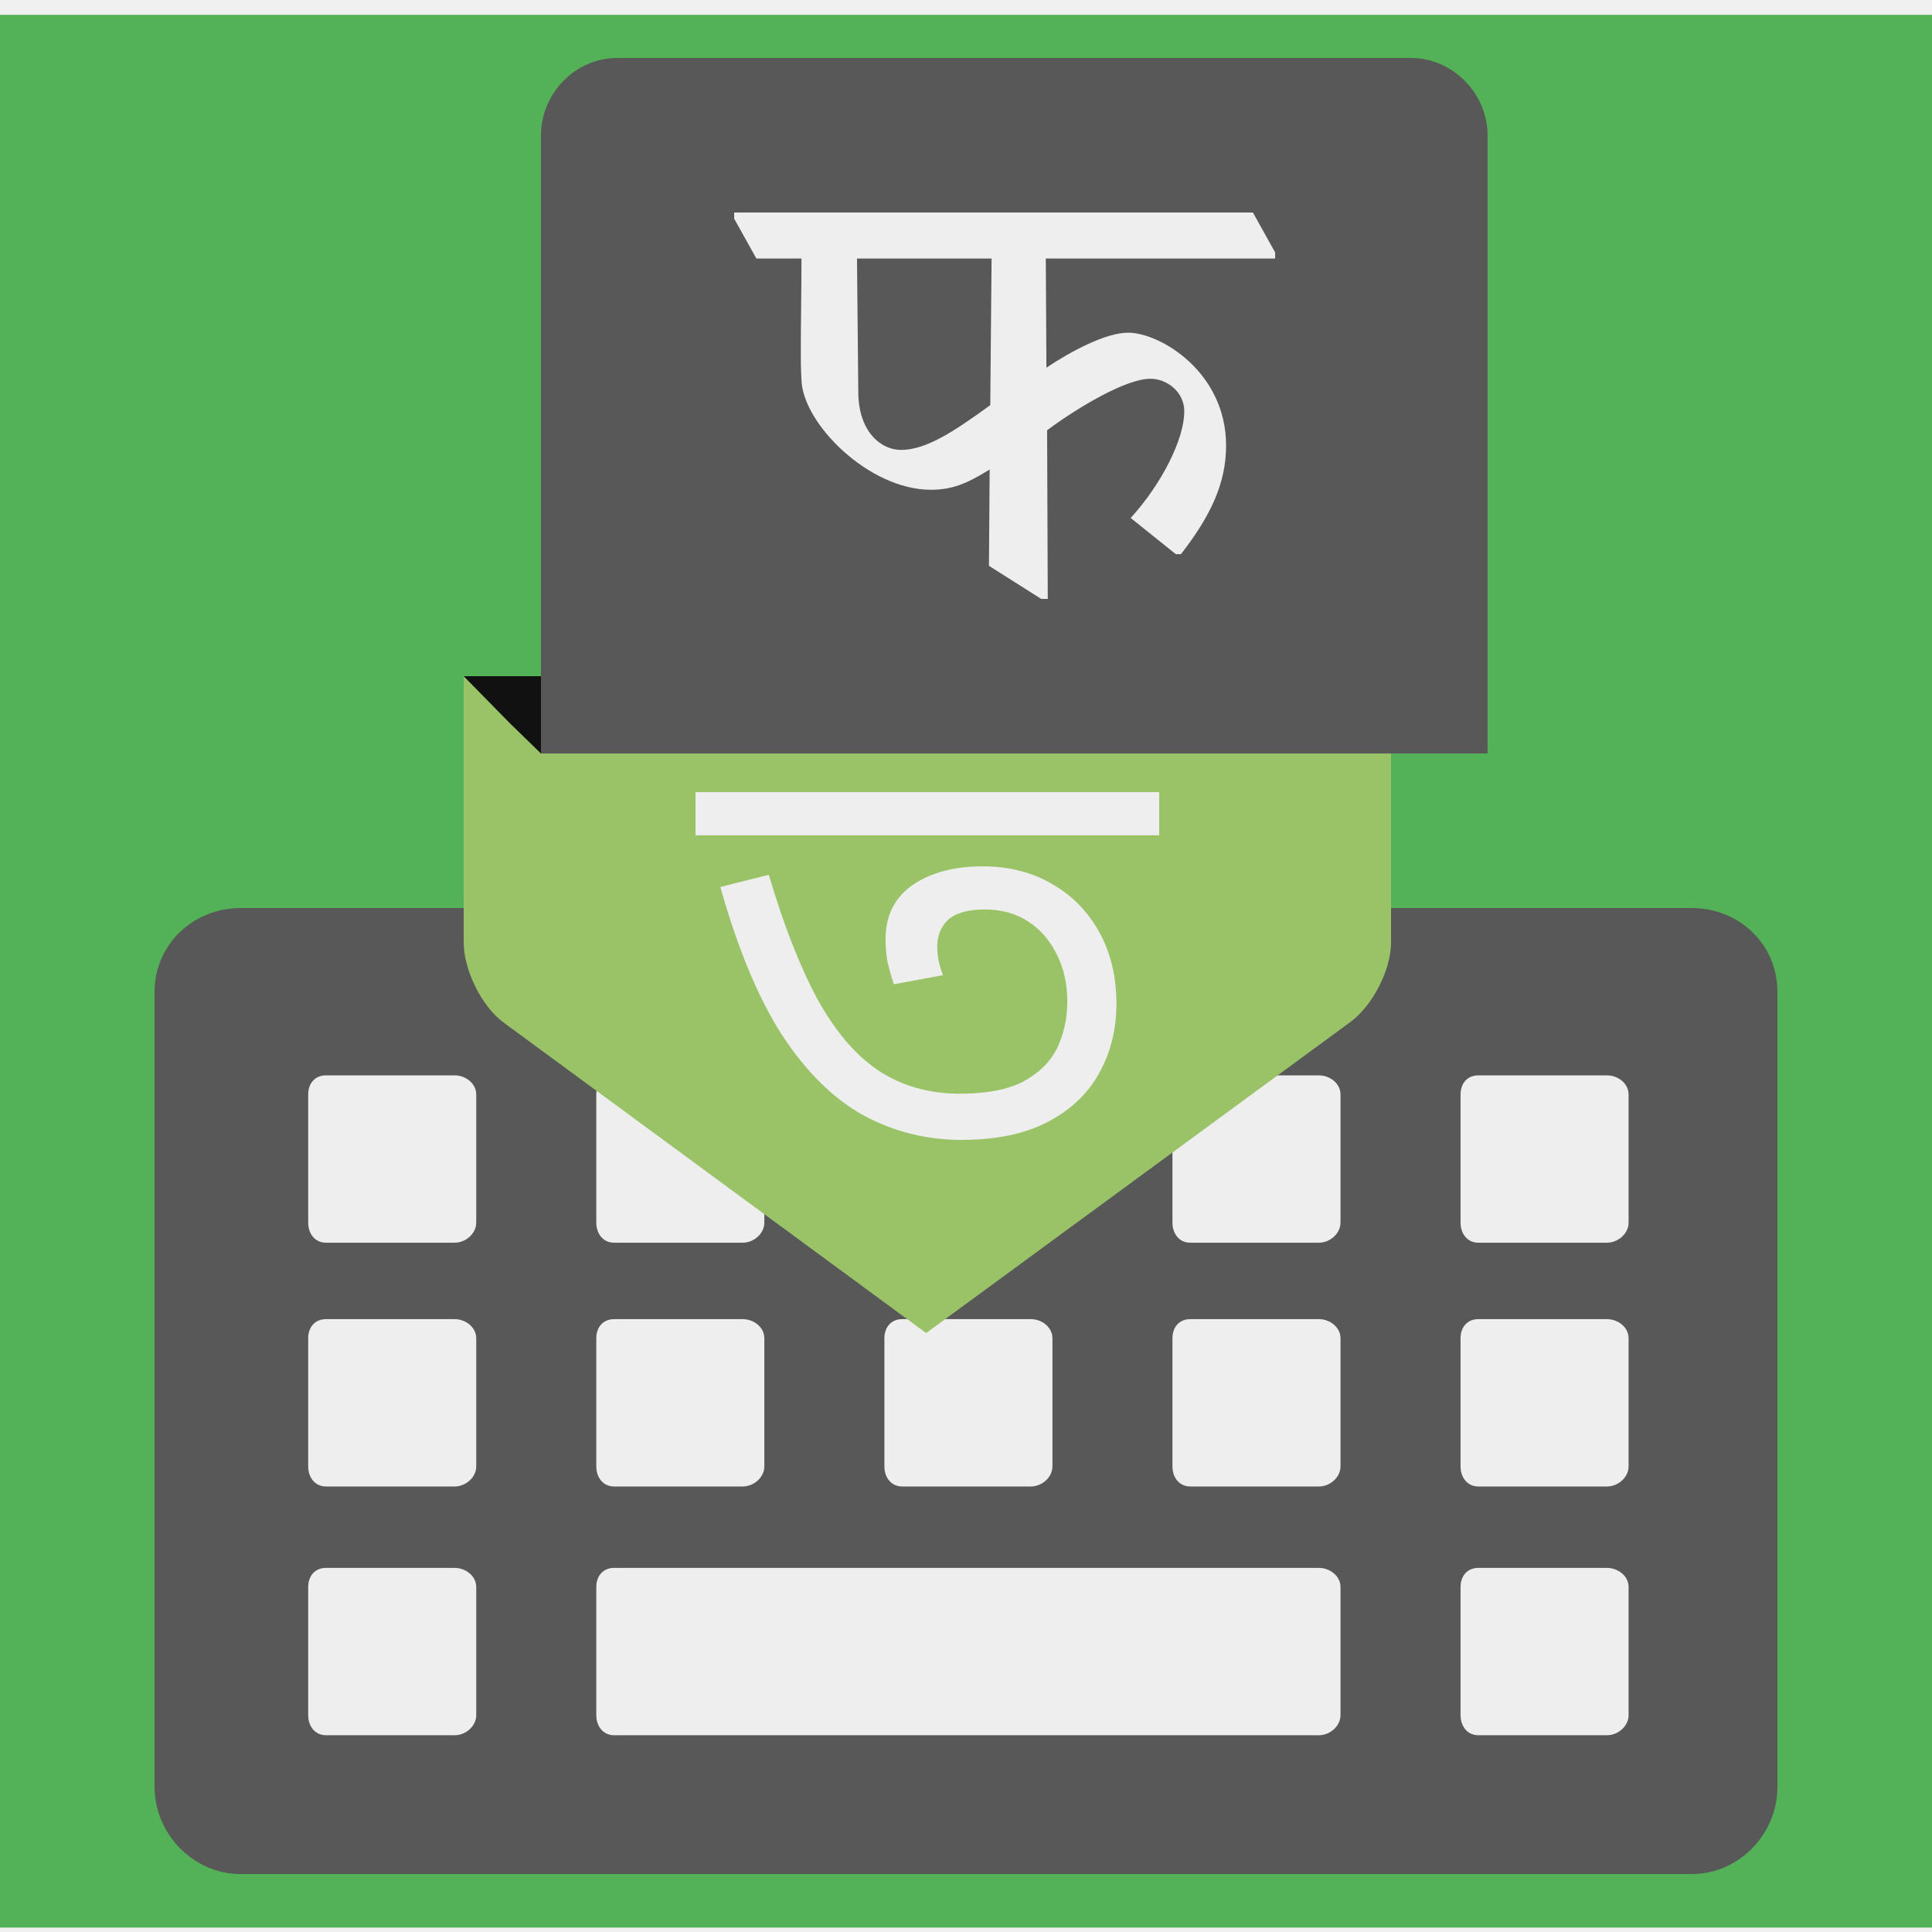
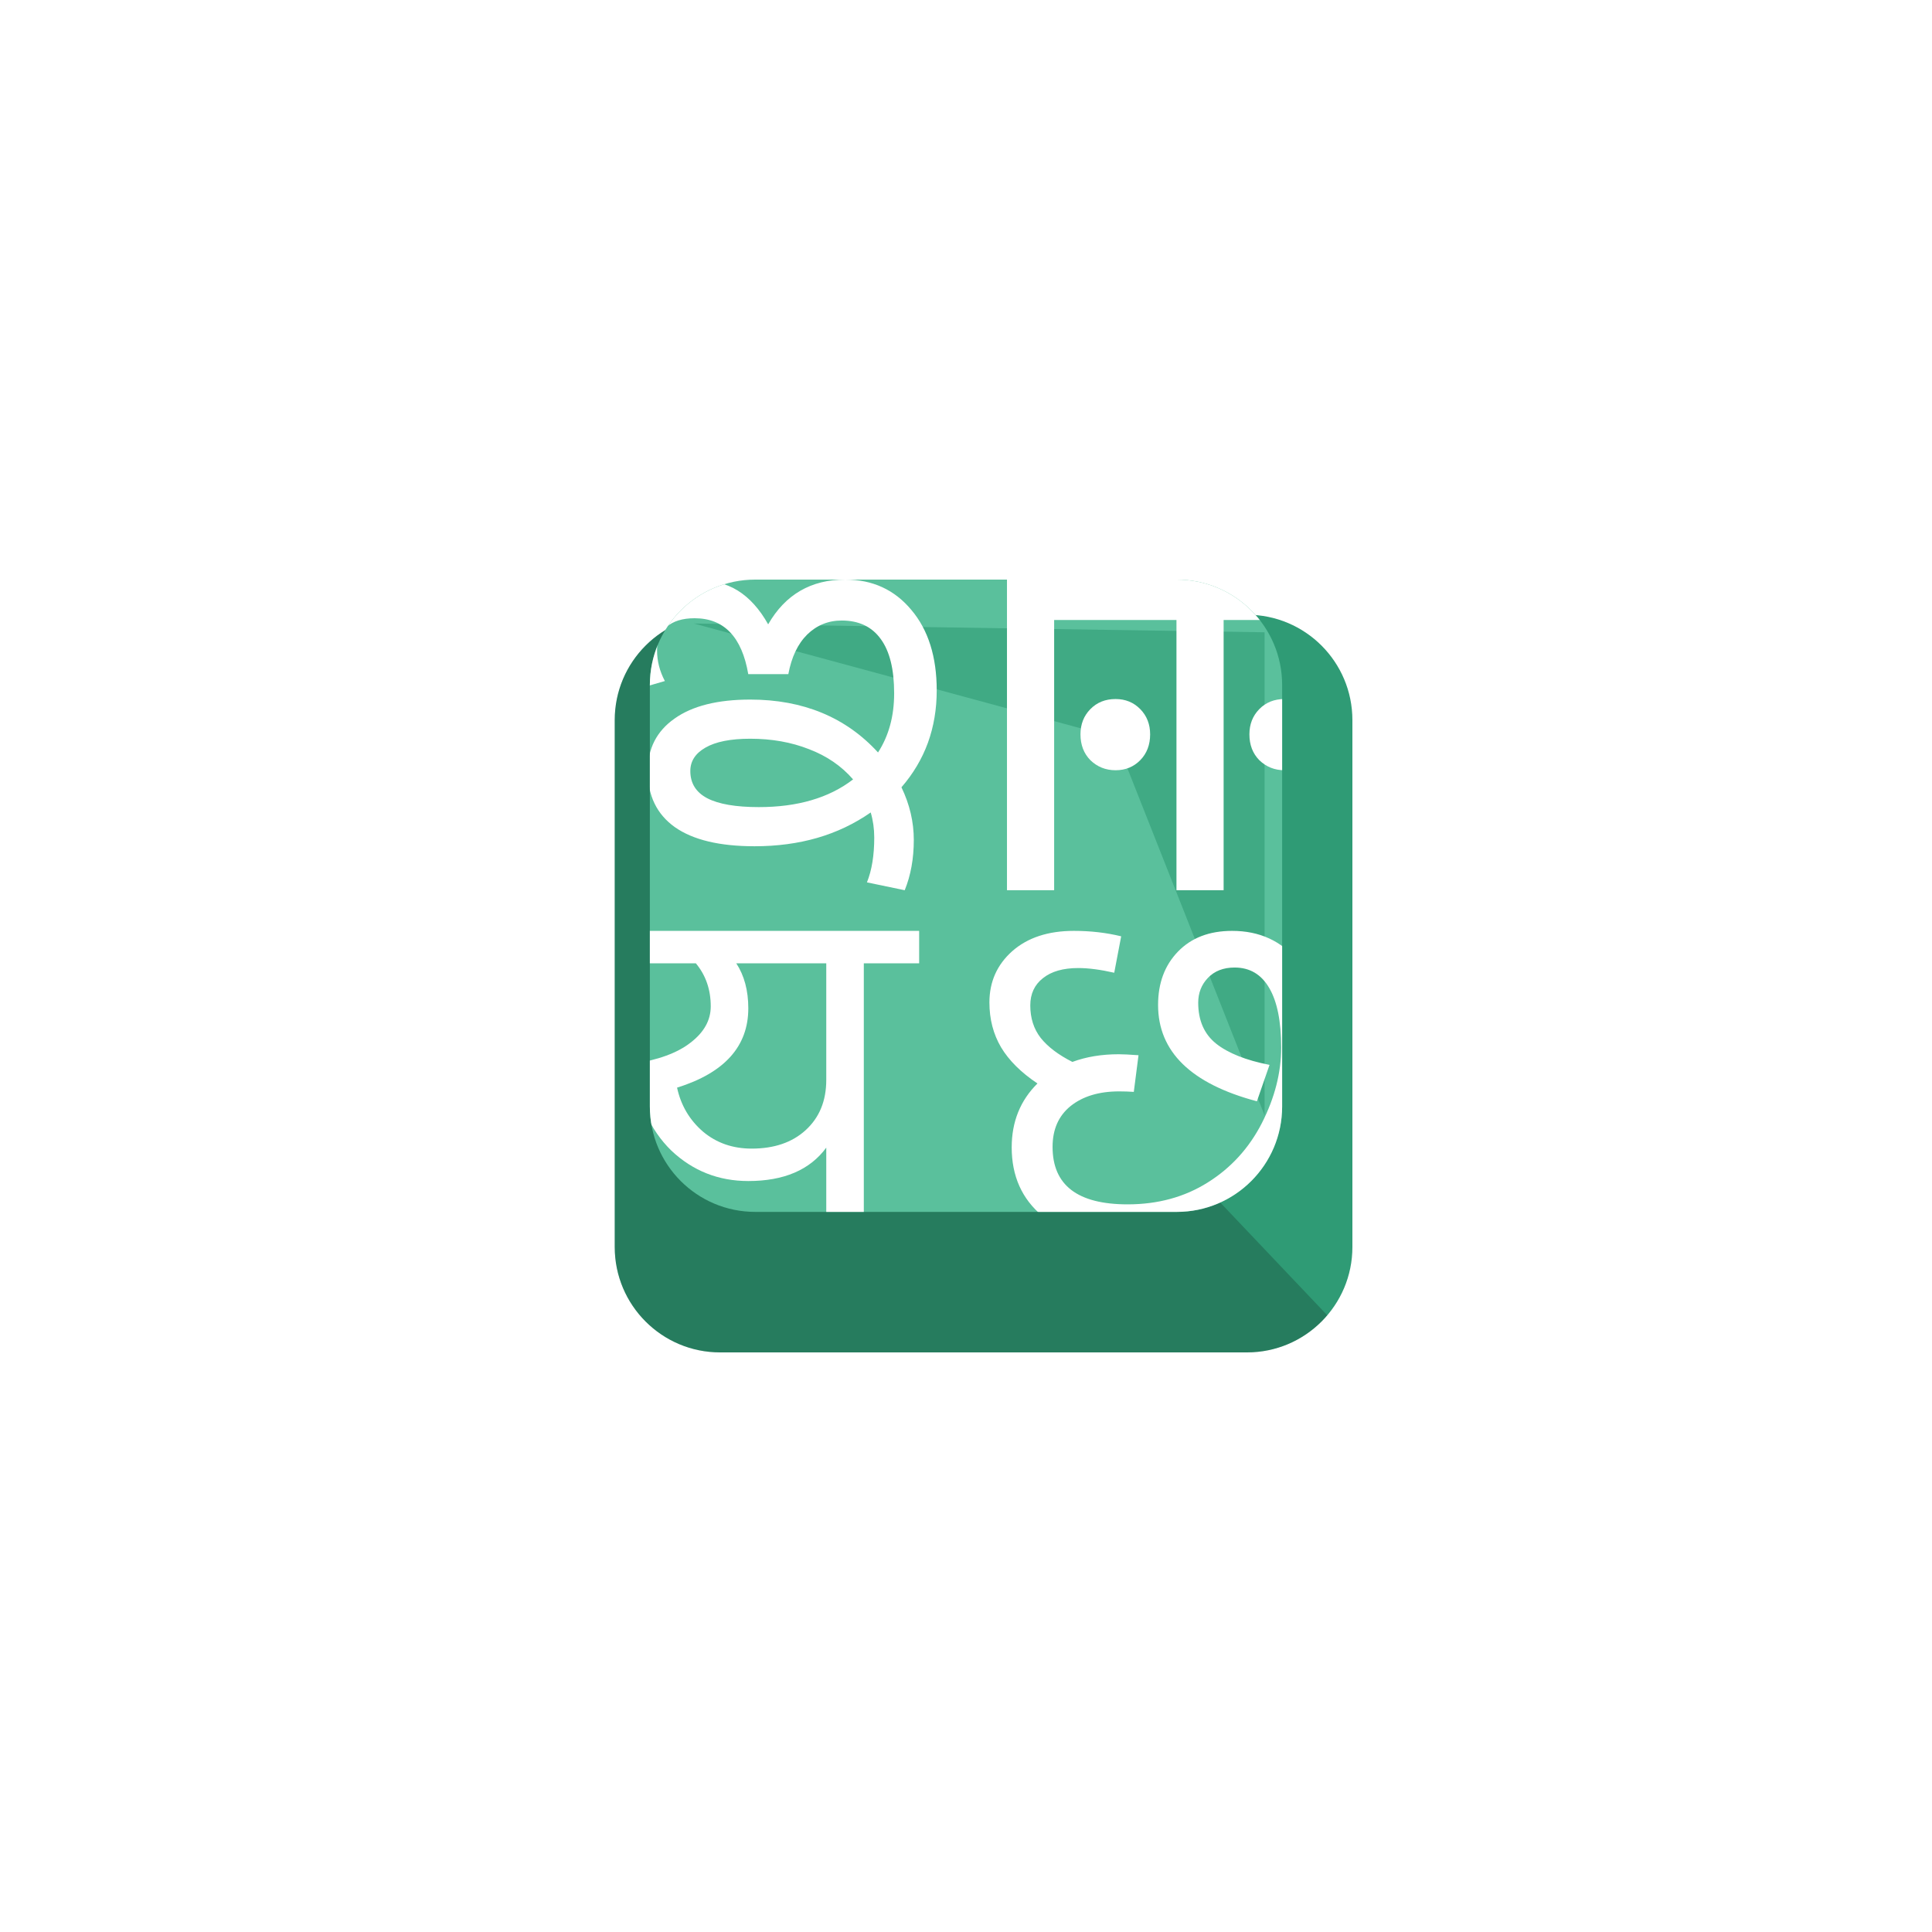
- <svg xmlns="http://www.w3.org/2000/svg" id="svg873" version="1.1" fill="none" viewBox="0 0 50 50" height="50" width="50">
-   <defs id="defs877" />
-   <rect y="0.384" x="-0.384" height="49.501" width="51.036" id="rect1505" style="opacity:0.95;fill:#4caf50;fill-opacity:1" />
-   <g transform="translate(-30,-28.5)" id="g900">
-     <path fill-rule="evenodd" clip-rule="evenodd" d="M 73.788,52 H 36.224 C 35.007,52 34,52.94 34,54.165 V 74.748 C 34,75.961 35.007,77 36.224,77 H 73.788 C 75.006,77 76,75.961 76,74.748 V 54.165 C 76,52.94 75.006,52 73.788,52 Z" fill="#585858" id="path835" />
-     <path fill-rule="evenodd" clip-rule="evenodd" d="m 41.766,56.33 h -3.33 c -0.286,0 -0.46,0.21 -0.46,0.495 v 3.316 c 0,0.285 0.174,0.52 0.46,0.52 h 3.33 c 0.286,0 0.559,-0.235 0.559,-0.52 v -3.316 c 0,-0.284 -0.273,-0.495 -0.559,-0.495 z" fill="#eeeeee" id="path837" />
-     <path fill-rule="evenodd" clip-rule="evenodd" d="m 49.222,56.33 h -3.33 c -0.286,0 -0.46,0.21 -0.46,0.495 v 3.316 c 0,0.285 0.174,0.52 0.46,0.52 h 3.33 c 0.286,0 0.559,-0.235 0.559,-0.52 v -3.316 c 0,-0.284 -0.273,-0.495 -0.559,-0.495 z" fill="#eeeeee" id="path839" />
-     <path fill-rule="evenodd" clip-rule="evenodd" d="m 56.678,56.33 h -3.33 c -0.286,0 -0.46,0.21 -0.46,0.495 v 3.316 c 0,0.285 0.174,0.52 0.46,0.52 h 3.33 c 0.286,0 0.559,-0.235 0.559,-0.52 v -3.316 c 0,-0.284 -0.273,-0.495 -0.559,-0.495 z" fill="#eeeeee" id="path841" />
-     <path fill-rule="evenodd" clip-rule="evenodd" d="M 64.133,56.33 H 60.803 c -0.286,0 -0.46,0.21 -0.46,0.495 v 3.316 c 0,0.285 0.174,0.52 0.46,0.52 h 3.33 c 0.286,0 0.559,-0.235 0.559,-0.52 v -3.316 c 0,-0.284 -0.273,-0.495 -0.559,-0.495 z" fill="#eeeeee" id="path843" />
-     <path fill-rule="evenodd" clip-rule="evenodd" d="m 71.589,56.33 h -3.33 c -0.286,0 -0.46,0.21 -0.46,0.495 v 3.316 c 0,0.285 0.174,0.52 0.46,0.52 h 3.33 c 0.286,0 0.559,-0.235 0.559,-0.52 v -3.316 c 0,-0.284 -0.273,-0.495 -0.559,-0.495 z" fill="#eeeeee" id="path845" />
-     <path fill-rule="evenodd" clip-rule="evenodd" d="m 41.766,62.639 h -3.33 c -0.286,0 -0.46,0.21 -0.46,0.495 v 3.316 c 0,0.285 0.174,0.52 0.46,0.52 h 3.33 c 0.286,0 0.559,-0.235 0.559,-0.52 v -3.316 c 0,-0.284 -0.273,-0.495 -0.559,-0.495 z" fill="#eeeeee" id="path847" />
-     <path fill-rule="evenodd" clip-rule="evenodd" d="m 49.222,62.639 h -3.33 c -0.286,0 -0.46,0.21 -0.46,0.495 v 3.316 c 0,0.285 0.174,0.52 0.46,0.52 h 3.33 c 0.286,0 0.559,-0.235 0.559,-0.52 v -3.316 c 0,-0.284 -0.273,-0.495 -0.559,-0.495 z" fill="#eeeeee" id="path849" />
-     <path fill-rule="evenodd" clip-rule="evenodd" d="m 56.678,62.639 h -3.33 c -0.286,0 -0.46,0.21 -0.46,0.495 v 3.316 c 0,0.285 0.174,0.52 0.46,0.52 h 3.33 c 0.286,0 0.559,-0.235 0.559,-0.52 v -3.316 c 0,-0.284 -0.273,-0.495 -0.559,-0.495 z" fill="#eeeeee" id="path851" />
-     <path fill-rule="evenodd" clip-rule="evenodd" d="M 64.133,62.639 H 60.803 c -0.286,0 -0.46,0.21 -0.46,0.495 v 3.316 c 0,0.285 0.174,0.52 0.46,0.52 h 3.33 c 0.286,0 0.559,-0.235 0.559,-0.52 v -3.316 c 0,-0.284 -0.273,-0.495 -0.559,-0.495 z" fill="#eeeeee" id="path853" />
-     <path fill-rule="evenodd" clip-rule="evenodd" d="m 71.589,62.639 h -3.33 c -0.286,0 -0.46,0.21 -0.46,0.495 v 3.316 c 0,0.285 0.174,0.52 0.46,0.52 h 3.33 c 0.286,0 0.559,-0.235 0.559,-0.52 v -3.316 c 0,-0.284 -0.273,-0.495 -0.559,-0.495 z" fill="#eeeeee" id="path855" />
-     <path fill-rule="evenodd" clip-rule="evenodd" d="m 41.766,69.077 h -3.33 c -0.286,0 -0.46,0.21 -0.46,0.495 v 3.316 c 0,0.284 0.174,0.52 0.46,0.52 h 3.33 c 0.286,0 0.559,-0.235 0.559,-0.52 v -3.316 c 0,-0.285 -0.273,-0.495 -0.559,-0.495 z" fill="#eeeeee" id="path857" />
-     <path fill-rule="evenodd" clip-rule="evenodd" d="M 64.133,69.077 H 62.518 60.803 56.678 53.347 49.222 47.134 45.892 c -0.286,0 -0.46,0.21 -0.46,0.495 v 3.316 c 0,0.284 0.174,0.52 0.46,0.52 h 1.243 2.088 4.125 3.33 4.125 1.715 1.615 c 0.286,0 0.559,-0.235 0.559,-0.52 v -3.316 c 0,-0.285 -0.273,-0.495 -0.559,-0.495 z" fill="#eeeeee" id="path859" />
-     <path fill-rule="evenodd" clip-rule="evenodd" d="m 71.589,69.077 h -3.33 c -0.286,0 -0.46,0.21 -0.46,0.495 v 3.316 c 0,0.284 0.174,0.52 0.46,0.52 h 3.33 c 0.286,0 0.559,-0.235 0.559,-0.52 v -3.316 c 0,-0.285 -0.273,-0.495 -0.559,-0.495 z" fill="#eeeeee" id="path861" />
-     <path fill-rule="evenodd" clip-rule="evenodd" d="m 42,52.885 c 0,0.711 0.456,1.646 1.022,2.07 L 53.969,63 64.941,54.955 C 65.52,54.531 66,53.608 66,52.885 V 46 H 42 Z" fill="#9ac368" id="path863" />
-     <path d="M 44,48 43.2,47.222 42,46 h 2 z" fill="#111111" id="path865" />
-     <path fill-rule="evenodd" clip-rule="evenodd" d="M 66.513,30 H 45.972 C 44.879,30 44,30.931 44,31.999 V 40.08 48 H 68.498 V 39.72 31.999 C 68.498,30.931 67.606,30 66.513,30 Z" fill="#585858" id="path867" />
-     <path d="m 57.099,39.635 c 0.812,-0.603 2.046,-1.333 2.671,-1.333 0.44,0 0.879,0.349 0.879,0.841 0,0.73 -0.592,1.889 -1.387,2.762 l 1.167,0.936 h 0.135 c 0.761,-0.984 1.167,-1.825 1.167,-2.81 0,-1.905 -1.708,-2.921 -2.536,-2.921 -0.575,0 -1.471,0.476 -2.114,0.905 L 57.065,35.191 H 63 V 35.032 L 62.425,34 H 49 v 0.159 l 0.575,1.032 h 1.167 c 0,0.857 -0.017,1.635 -0.017,2.365 0,0.238 0,0.492 0.017,0.778 0.034,1.127 1.742,2.841 3.348,2.841 0.558,0 0.93,-0.159 1.522,-0.524 L 55.594,43.143 56.947,44 h 0.169 z m -3.787,0.508 c -0.507,0 -1.082,-0.46 -1.099,-1.46 l -0.034,-3.492 h 3.483 l -0.034,3.794 c -0.981,0.714 -1.674,1.159 -2.316,1.159 z" fill="#eeeeee" id="path869" />
-     <path d="m 60,49 v 1.117 H 48 V 49 Z m -5.117,9 c -0.902,0 -1.744,-0.21 -2.526,-0.629 -0.781,-0.43 -1.486,-1.122 -2.113,-2.077 -0.616,-0.955 -1.15,-2.234 -1.601,-3.839 l 1.254,-0.315 c 0.385,1.301 0.803,2.371 1.254,3.21 0.462,0.839 0.99,1.458 1.585,1.857 0.605,0.399 1.31,0.598 2.113,0.598 0.682,0 1.227,-0.105 1.634,-0.315 0.407,-0.22 0.699,-0.509 0.875,-0.865 0.176,-0.367 0.264,-0.771 0.264,-1.212 0,-0.441 -0.088,-0.839 -0.264,-1.196 -0.176,-0.367 -0.424,-0.656 -0.743,-0.865 -0.319,-0.21 -0.693,-0.315 -1.122,-0.315 -0.44,0 -0.759,0.089 -0.957,0.268 -0.187,0.178 -0.281,0.414 -0.281,0.708 0,0.105 0.011,0.215 0.033,0.331 0.022,0.115 0.06,0.246 0.116,0.393 l -1.271,0.236 c -0.066,-0.199 -0.121,-0.393 -0.165,-0.582 -0.033,-0.189 -0.05,-0.383 -0.05,-0.582 0,-0.608 0.231,-1.075 0.693,-1.4 0.473,-0.325 1.078,-0.488 1.816,-0.488 0.682,0 1.282,0.152 1.799,0.456 0.517,0.294 0.924,0.708 1.221,1.243 0.297,0.535 0.446,1.154 0.446,1.857 0,0.661 -0.149,1.259 -0.446,1.794 -0.286,0.524 -0.726,0.944 -1.321,1.259 C 56.534,57.843 55.785,58 54.883,58 Z" fill="#eeeeee" id="path871" />
+ <svg xmlns="http://www.w3.org/2000/svg" width="110" height="110" viewBox="0 0 110 110" fill="none">
+   <rect width="110" height="110" fill="white" />
+   <rect width="110" height="110" fill="white" />
+   <rect x="35" y="35" width="42" height="42" rx="6" fill="#2F9B75" />
+   <path opacity="0.2" fill-rule="evenodd" clip-rule="evenodd" d="M38.312 35.634C36.348 36.62 35 38.653 35 41V71C35 74.314 37.686 77 41 77H71C72.83 77 74.469 76.18 75.57 74.888L38.312 35.634Z" fill="black" />
+   <rect x="37" y="33" width="36" height="36" rx="6" fill="#5AC09C" />
+   <path opacity="0.6" d="M63.5 42L72 63.5V36L39.5 35.5L63.5 42Z" fill="#2F9B75" />
+   <mask id="mask0" mask-type="alpha" maskUnits="userSpaceOnUse" x="37" y="33" width="36" height="36">
+     <rect x="37" y="33" width="36" height="36" rx="6" fill="#C4C4C4" />
+   </mask>
+   <g mask="url(#mask0)">
+     <path d="M35.617 39.426C35.206 38.596 35 37.718 35 36.792C35 35.673 35.421 34.761 36.262 34.056C37.104 33.352 38.166 33 39.447 33C40.48 33 41.331 33.207 42.001 33.622C42.67 34.037 43.249 34.679 43.736 35.547C44.712 33.849 46.175 33 48.126 33C49.675 33 50.928 33.574 51.885 34.722C52.85 35.861 53.333 37.39 53.333 39.31C53.333 40.372 53.166 41.365 52.831 42.292C52.496 43.208 51.994 44.053 51.325 44.825C51.794 45.799 52.028 46.798 52.028 47.821C52.028 48.882 51.856 49.837 51.511 50.686L49.36 50.238C49.637 49.553 49.776 48.703 49.776 47.69C49.776 47.189 49.709 46.711 49.575 46.258C48.647 46.904 47.633 47.386 46.534 47.705C45.434 48.023 44.243 48.182 42.962 48.182C40.972 48.182 39.461 47.821 38.428 47.097C37.396 46.364 36.879 45.297 36.879 43.898C36.879 42.625 37.386 41.631 38.4 40.917C39.414 40.193 40.853 39.831 42.718 39.831C44.219 39.831 45.577 40.082 46.792 40.584C48.006 41.086 49.073 41.838 49.991 42.842C50.297 42.369 50.526 41.853 50.679 41.293C50.833 40.733 50.909 40.126 50.909 39.469C50.909 38.109 50.656 37.081 50.149 36.387C49.642 35.682 48.901 35.33 47.925 35.33C47.16 35.33 46.505 35.596 45.96 36.126C45.424 36.657 45.066 37.41 44.884 38.384H42.603C42.24 36.261 41.221 35.2 39.547 35.2C38.859 35.2 38.328 35.364 37.955 35.692C37.592 36.01 37.41 36.454 37.41 37.024C37.41 37.631 37.558 38.215 37.855 38.775L35.617 39.426ZM48.571 44.376C47.911 43.614 47.074 43.04 46.06 42.654C45.056 42.258 43.942 42.06 42.718 42.06C41.599 42.06 40.748 42.229 40.164 42.567C39.59 42.895 39.304 43.339 39.304 43.898C39.304 44.593 39.624 45.109 40.265 45.447C40.915 45.785 41.895 45.953 43.206 45.953C44.305 45.953 45.3 45.823 46.189 45.563C47.088 45.302 47.882 44.907 48.571 44.376Z" fill="white" />
+     <path d="M57.333 50.686V33H75.882V35.299H69.668V50.686H66.983V35.299H60.019V50.686H57.333ZM63.516 43.854C62.954 43.854 62.475 43.663 62.08 43.28C61.705 42.897 61.518 42.407 61.518 41.811C61.518 41.237 61.705 40.758 62.08 40.375C62.455 39.992 62.933 39.8 63.516 39.8C64.078 39.8 64.547 39.992 64.922 40.375C65.296 40.758 65.484 41.237 65.484 41.811C65.484 42.407 65.296 42.897 64.922 43.28C64.547 43.663 64.078 43.854 63.516 43.854ZM73.134 43.854C72.572 43.854 72.093 43.663 71.698 43.28C71.323 42.897 71.136 42.407 71.136 41.811C71.136 41.237 71.323 40.758 71.698 40.375C72.073 39.992 72.551 39.8 73.134 39.8C73.696 39.8 74.165 39.992 74.54 40.375C74.914 40.758 75.102 41.237 75.102 41.811C75.102 42.407 74.914 42.897 74.54 43.28C74.165 43.663 73.696 43.854 73.134 43.854Z" fill="white" />
+     <path d="M42.605 67.243C40.906 67.243 39.444 66.664 38.22 65.507C37.014 64.332 36.275 62.688 36.001 60.576C37.462 60.355 38.567 59.952 39.316 59.364C40.084 58.776 40.467 58.087 40.467 57.298C40.467 56.343 40.184 55.525 39.618 54.846H34V53H52.333V54.846H49.182V70.686H47.044V65.342C46.113 66.609 44.633 67.243 42.605 67.243ZM42.797 65.397C44.076 65.397 45.099 65.048 45.866 64.35C46.652 63.634 47.044 62.679 47.044 61.485V54.846H41.92C42.377 55.544 42.605 56.398 42.605 57.408C42.605 59.575 41.253 61.081 38.549 61.926C38.768 62.936 39.262 63.772 40.029 64.433C40.796 65.076 41.719 65.397 42.797 65.397Z" fill="white" />
+     <path d="M64.554 62.167C64.282 62.149 64.004 62.139 63.722 62.139C62.575 62.139 61.654 62.417 60.959 62.971C60.272 63.526 59.929 64.302 59.929 65.299C59.929 67.48 61.353 68.571 64.202 68.571C65.922 68.571 67.441 68.157 68.757 67.329C70.082 66.502 71.112 65.374 71.845 63.945C72.578 62.506 72.945 61.072 72.945 59.643C72.945 58.157 72.719 57.029 72.268 56.258C71.817 55.478 71.159 55.087 70.294 55.087C69.654 55.087 69.147 55.285 68.771 55.68C68.404 56.065 68.221 56.535 68.221 57.09C68.221 58.096 68.559 58.872 69.236 59.417C69.922 59.963 70.938 60.367 72.282 60.63L71.563 62.703C67.812 61.707 65.936 59.878 65.936 57.217C65.936 55.976 66.312 54.965 67.064 54.185C67.826 53.395 68.855 53 70.153 53C71.713 53 72.963 53.574 73.904 54.721C74.844 55.868 75.314 57.508 75.314 59.643C75.314 61.467 74.858 63.254 73.946 65.002C73.043 66.742 71.751 68.124 70.068 69.149C68.385 70.174 66.449 70.686 64.258 70.686C62.153 70.686 60.517 70.202 59.351 69.234C58.185 68.265 57.602 66.963 57.602 65.327C57.602 63.869 58.091 62.657 59.069 61.688C58.138 61.067 57.447 60.381 56.996 59.629C56.554 58.877 56.333 58.026 56.333 57.076C56.333 55.901 56.766 54.928 57.631 54.157C58.505 53.386 59.675 53 61.142 53C62.091 53 62.989 53.103 63.835 53.31L63.44 55.384C62.651 55.205 61.969 55.116 61.396 55.116C60.531 55.116 59.859 55.308 59.379 55.694C58.9 56.07 58.66 56.587 58.66 57.245C58.66 57.969 58.858 58.585 59.252 59.093C59.657 59.601 60.258 60.057 61.057 60.461C61.847 60.169 62.726 60.024 63.694 60.024C63.929 60.024 64.305 60.042 64.822 60.08L64.554 62.167Z" fill="white" />
  </g>
</svg>
